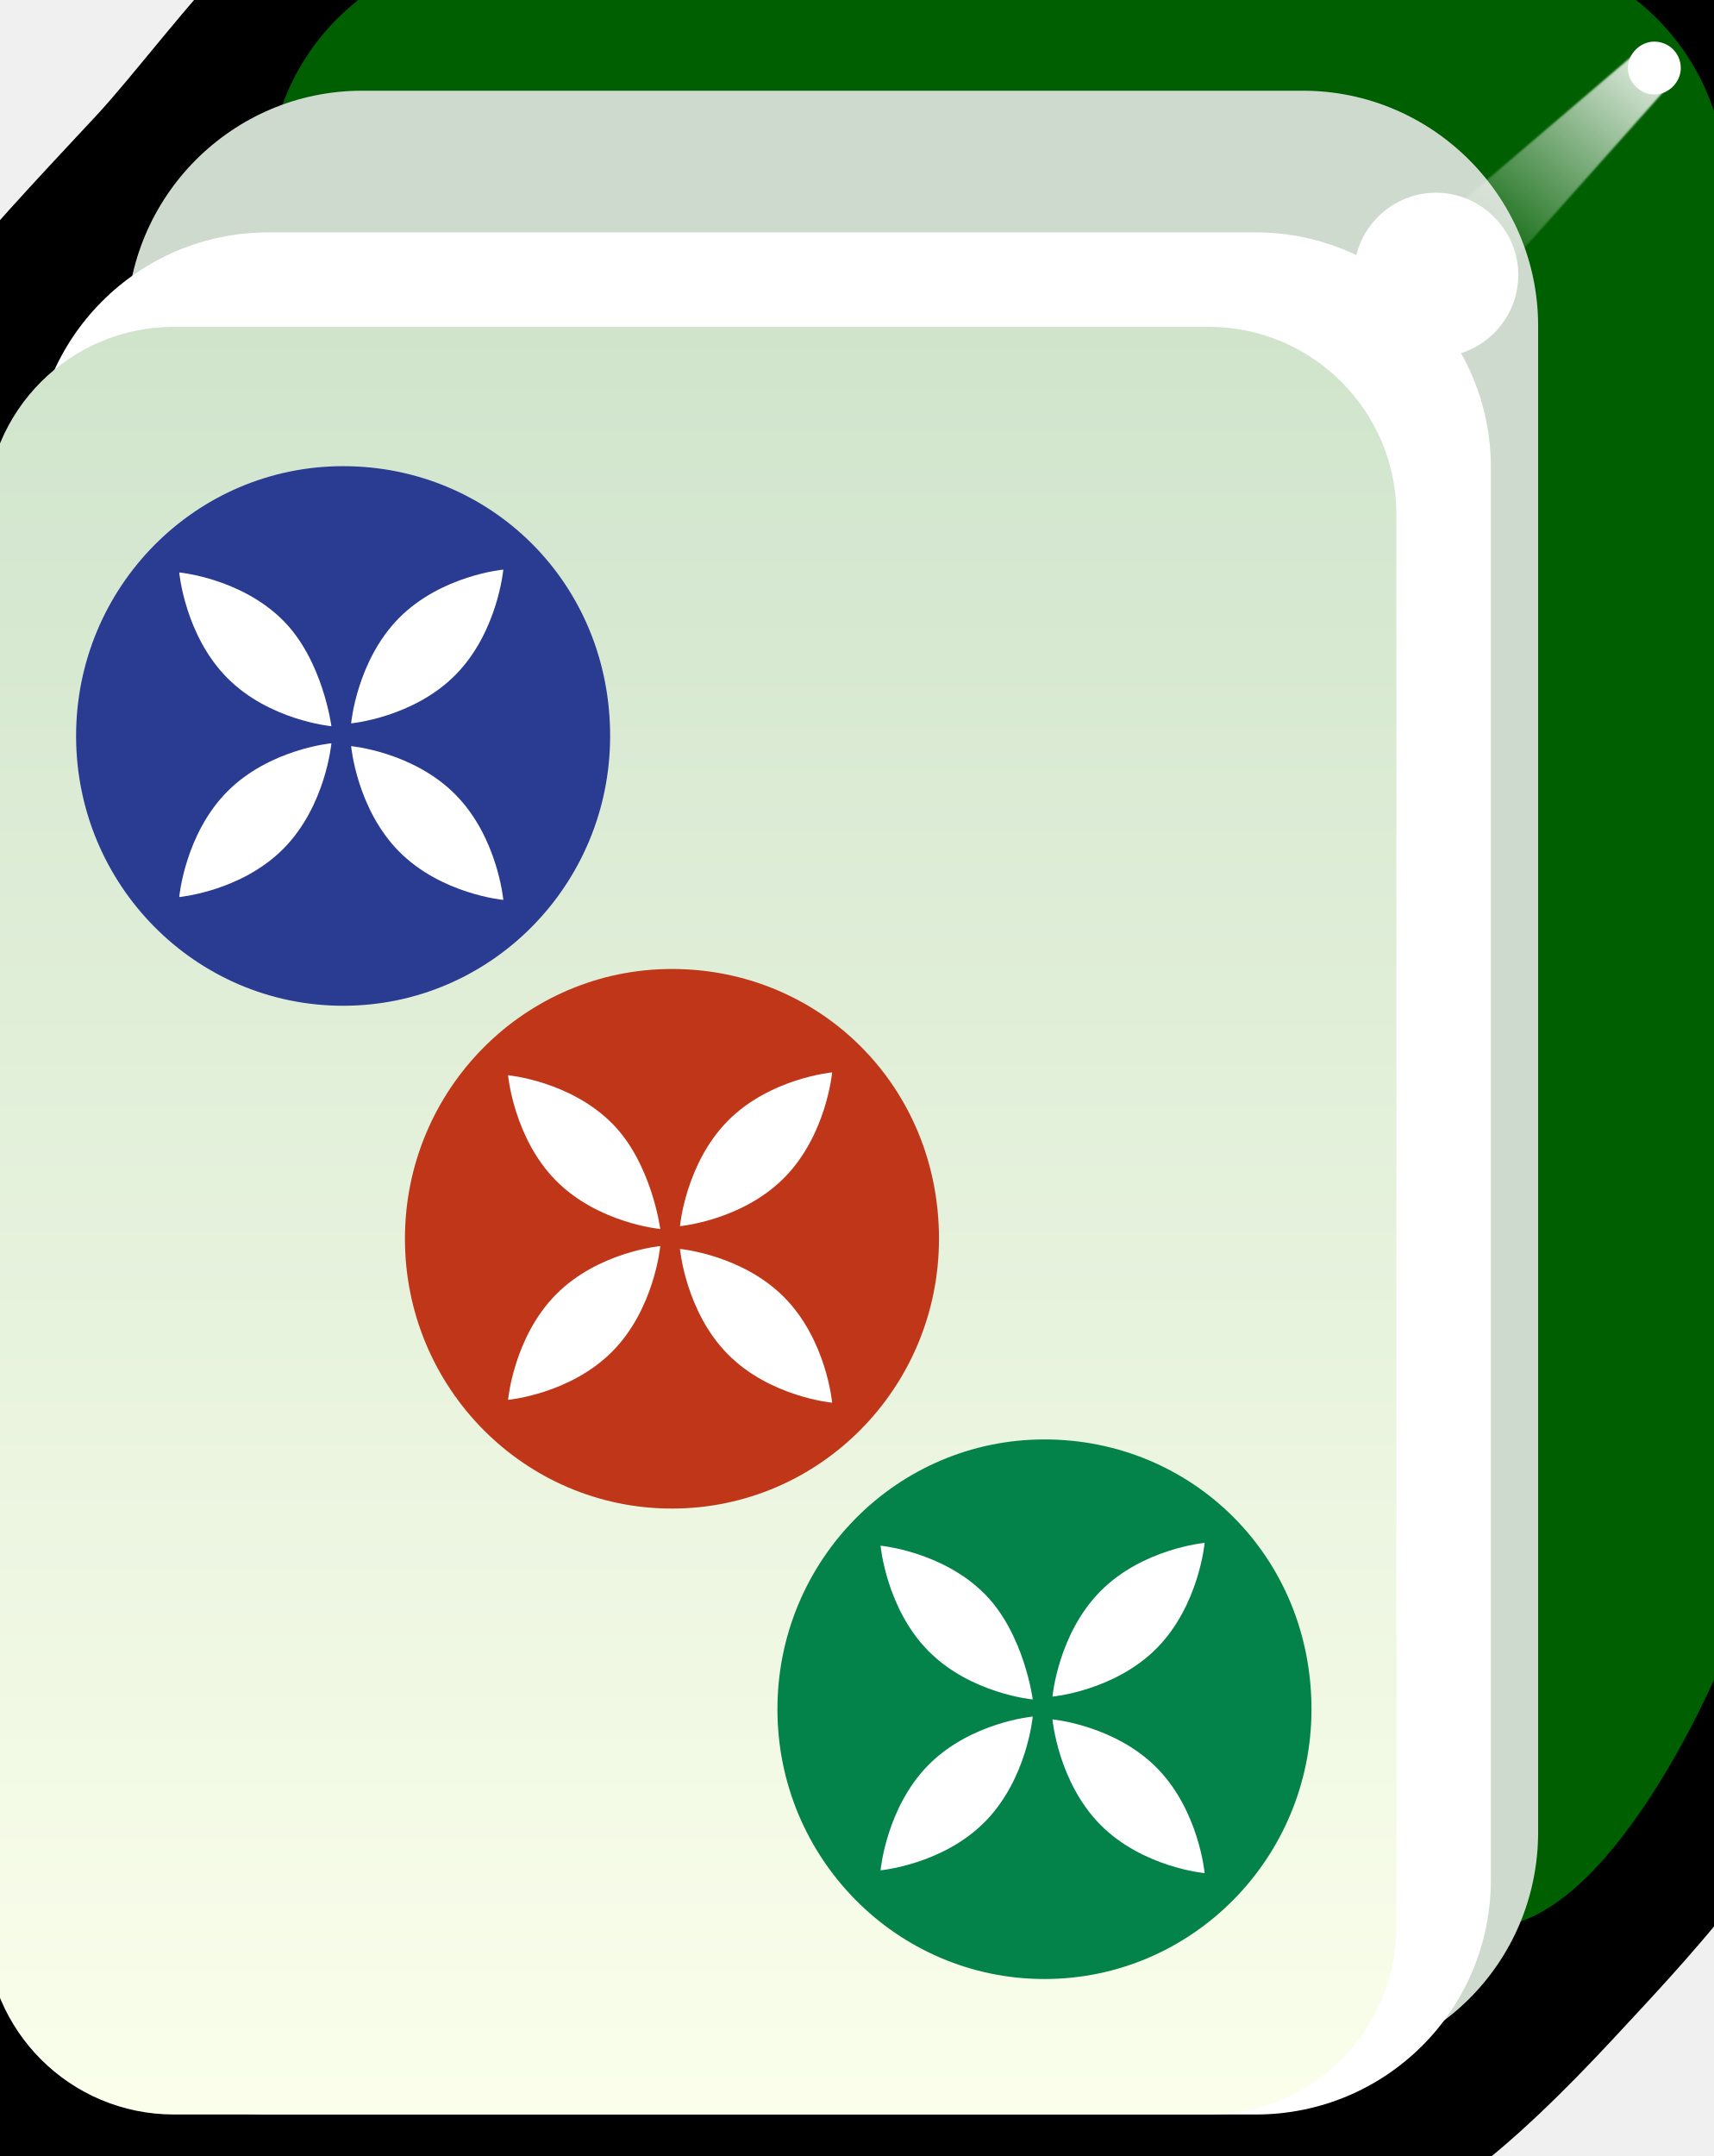
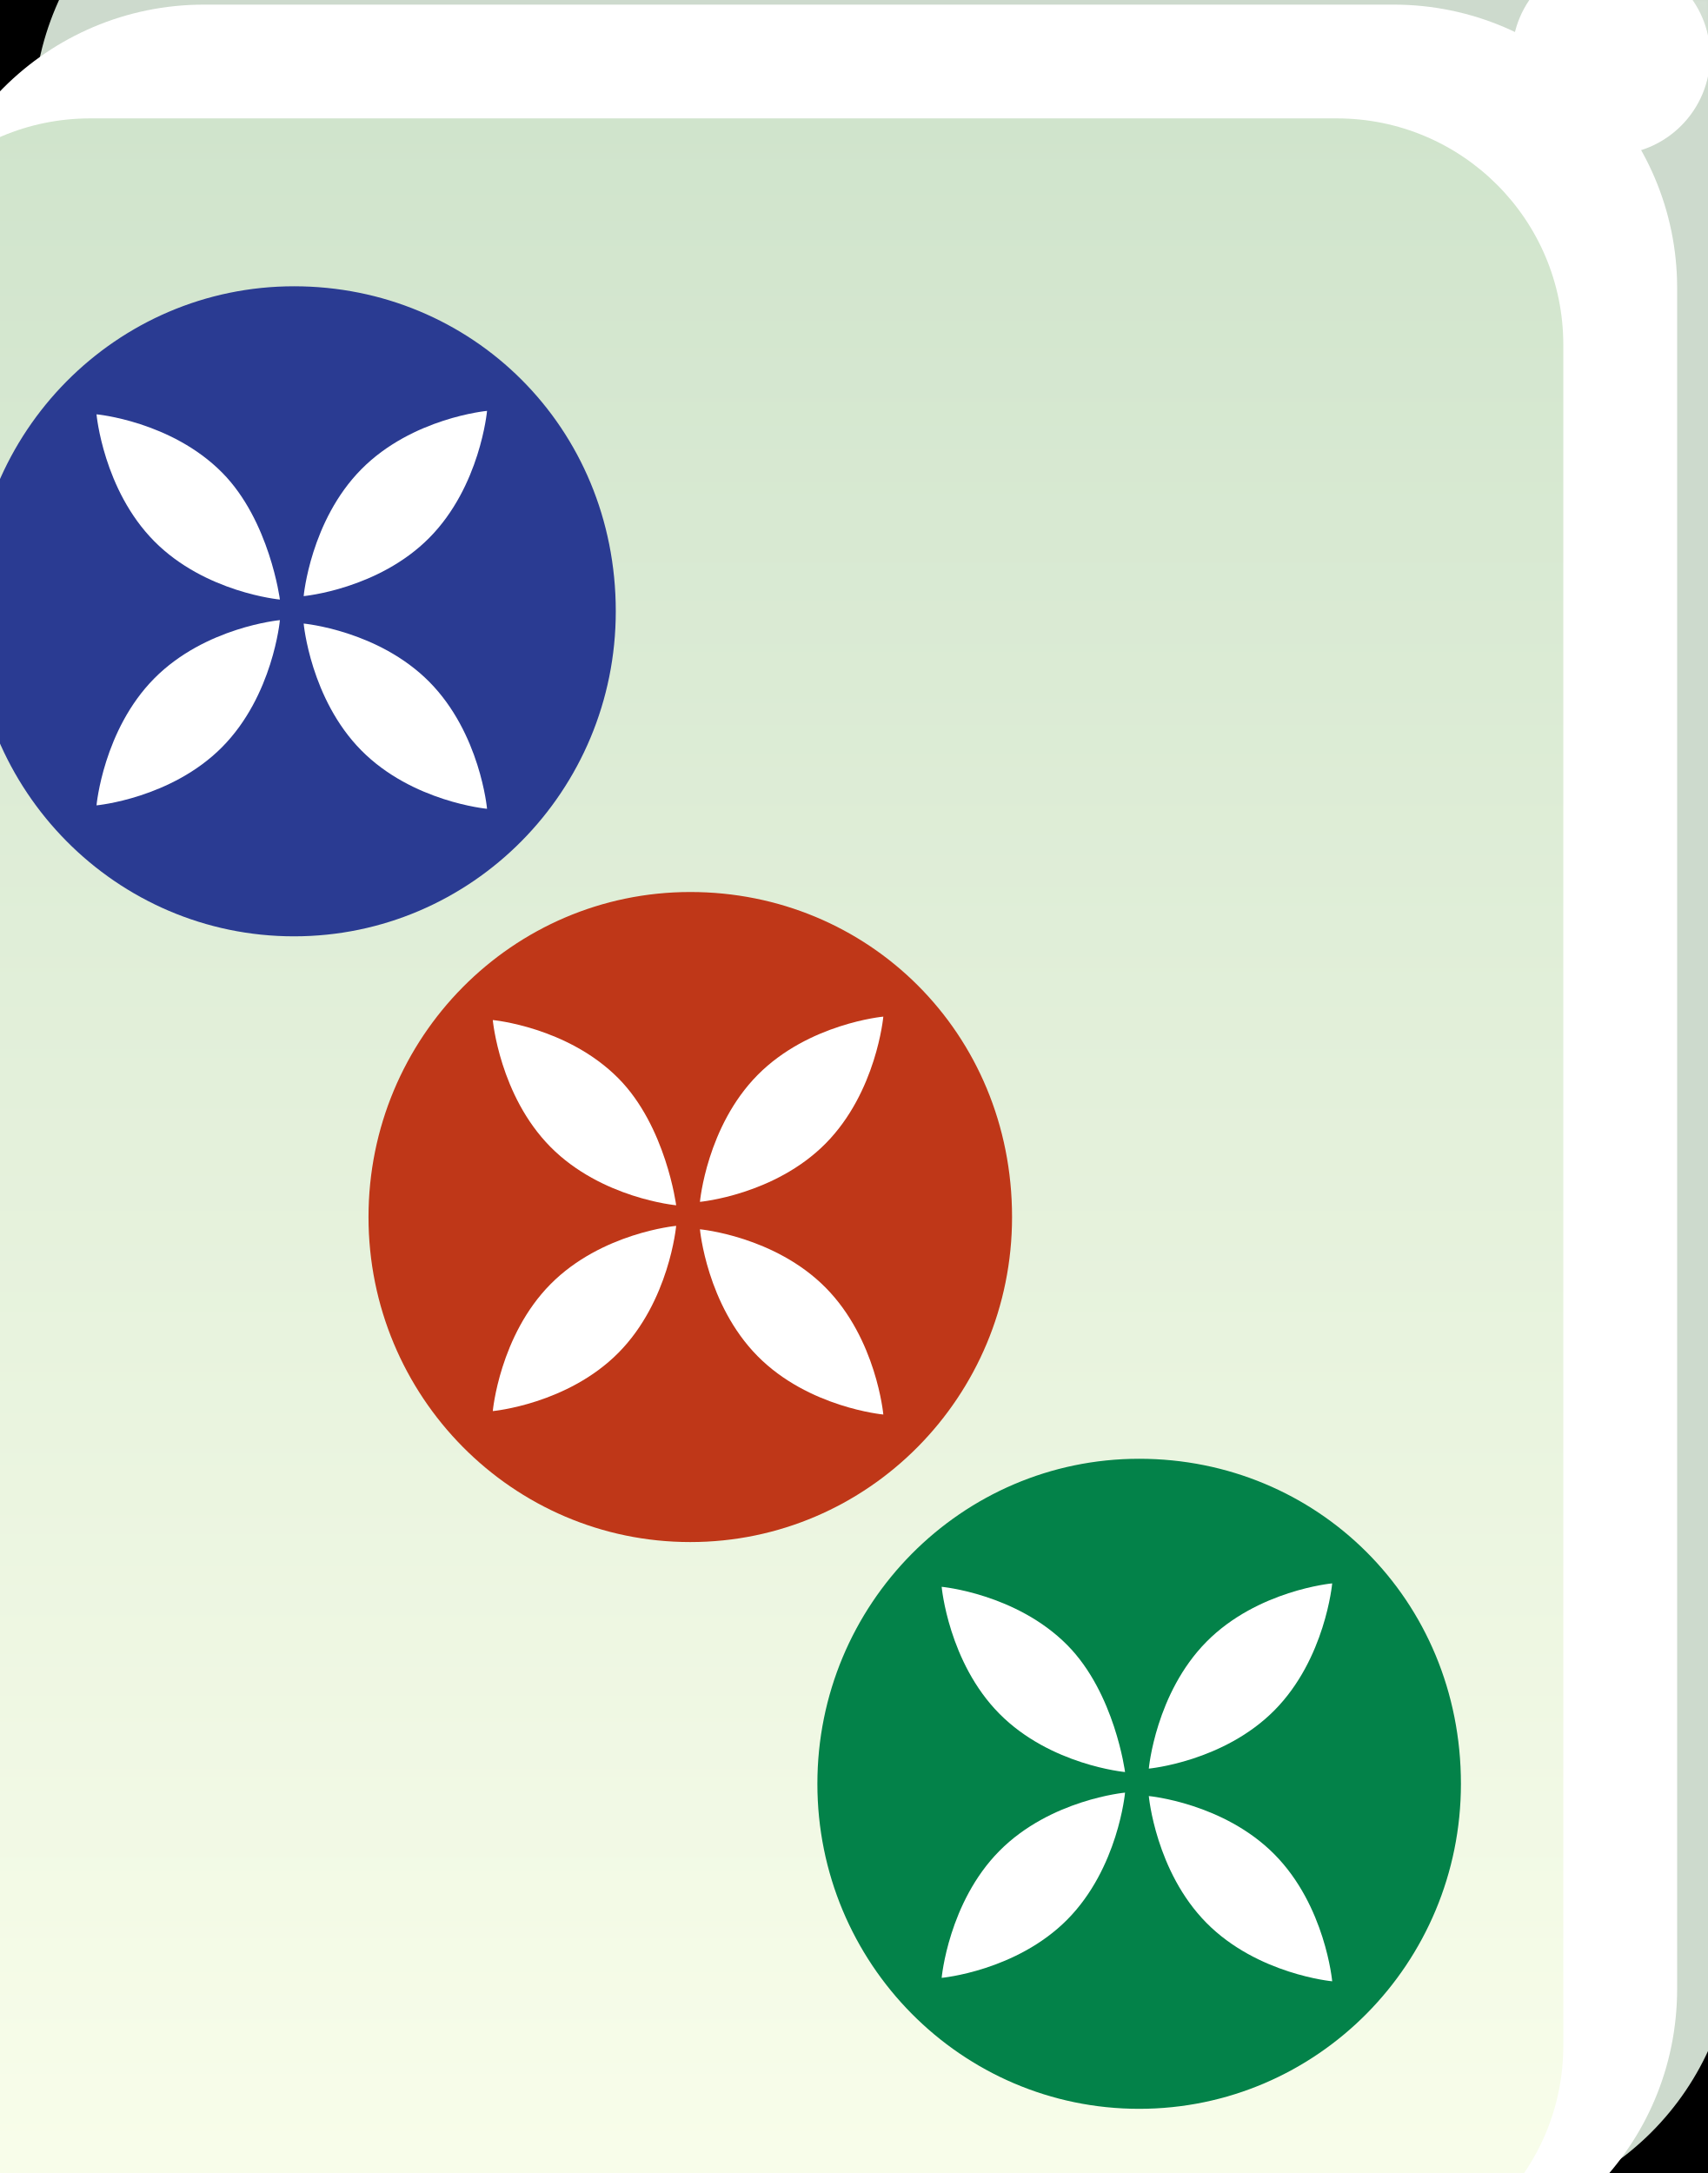
- <svg xmlns="http://www.w3.org/2000/svg" viewBox="-177.2 311.9 181.5 228.3">
+ <svg xmlns="http://www.w3.org/2000/svg" viewBox="-166.7 336.1 150.1 191.0">
  <style type="text/css">
	.st0{enable-background:new    ;}
	.st1{fill:#005F00;}
	.st2{fill:#CDDACD;}
	.st3{fill:#FFFFFF;}
	.st4{fill:url(#rect3008_1_);}
	.st5{filter:url(#filter3970-5);}
	.st6{fill:url(#SVGID_1_);}
	.st7{fill:#BF3718;}
	.st8{fill:#2A3B92;}
	.st9{fill:#038249;}
</style>
  <switch>
    <g>
      <filter width="1.217" height="1.215" y="-0.108" x="-0.109" id="filter3970-5" color-interpolation-filters="sRGB">
        <feGaussianBlur stdDeviation="0.128" id="feGaussianBlur3972-8" />
      </filter>
      <g id="g4146" transform="translate(39.76832,209.7179)">
		</g>
      <g id="g4630" transform="matrix(1.000594,0,0,1,-1.375807,203.4062)" class="st0">
        <g id="g3062">
          <path id="rect4031" d="M-131.2,90.5l46.1,0.2l68.4-0.2c22.9-0.1,36.1,15.9,36.1,40.4v154.6c0,12.3-14,27.7-21.4,35.7      s-22.1,24.3-33.6,24.3h-113c-22.9,0-41.3-5.6-41.3-30.2l-0.3-162.3c0-6.4,17.3-24.3,24.8-32.4C-158,112.6-142.7,90.4-131.2,90.5      L-131.2,90.5z" />
          <path id="rect3767" class="st1" d="M-122.4,103.2h104.5c13.8,0,24.8,11.1,24.9,24.9l0.9,152.4c0,2-12.6,32-25.8,32h-104.5      c-13.8,0-24.9-11.1-24.9-24.9V128.1C-147.3,114.3-136.2,103.2-122.4,103.2L-122.4,103.2z" />
          <path id="rect3861" class="st2" d="M-137.4,118.1h99.6c13.7,0,24.9,11.2,24.9,24.9v159.5c0,13.8-11.1,24.9-24.9,24.9h-99.6      c-13.7,0-24.9-11.2-24.9-24.9V143.1C-162.3,129.3-151.1,118.1-137.4,118.1z" />
          <path id="rect3765" class="st3" d="M-147.3,133.1h104.5c13.7,0,24.9,11.2,24.9,24.9v149.5c0,13.8-11.1,24.9-24.9,24.9h-104.5      c-13.7,0-24.9-11.2-24.9-24.9V158C-172.2,144.3-161.1,133.1-147.3,133.1z" />
          <linearGradient id="rect3008_1_" gradientUnits="userSpaceOnUse" x1="-324.883" y1="569.587" x2="-324.883" y2="531.068" gradientTransform="matrix(4.9807 0 0 -4.9841 1515.62 2981.961)">
            <stop offset="0" style="stop-color:#D0E4CC" />
            <stop offset="1" style="stop-color:#FBFFEC" />
          </linearGradient>
          <path id="rect3008" class="st4" d="M-157.3,143.1h109.5c11,0,19.9,8.9,19.9,19.9v149.5c0,11-8.9,19.9-19.9,19.9h-109.5      c-11,0-19.9-8.9-19.9-19.9V163C-177.2,152-168.3,143.1-157.3,143.1z" />
          <path id="path3932" class="st3" d="M2.2,115.7c0,1.5-1.3,2.8-2.8,2.8s-2.8-1.3-2.8-2.8s1.3-2.8,2.8-2.8S2.2,114.1,2.2,115.7z" />
          <g id="path3936" class="st5">
            <linearGradient id="SVGID_1_" gradientUnits="userSpaceOnUse" x1="-315.771" y1="590.47" x2="-318.887" y2="587.001" gradientTransform="matrix(7.1013 0 0 -6.6887 2243.616 4061.265)">
              <stop offset="0" style="stop-color:#FFFFFF" />
              <stop offset="1" style="stop-color:#FFFFFF;stop-opacity:0" />
            </linearGradient>
            <polygon class="st6" points="-2.8,114.3 -31.6,138.9 -23.4,144.9 1.8,116.6      " />
          </g>
          <path id="path3882" class="st3" d="M-15,137.6c0,4.8-3.9,8.7-8.7,8.7c-4.8,0-8.7-3.9-8.7-8.7c0,0,0,0,0,0c0-4.8,3.9-8.7,8.7-8.7      C-19,128.9-15,132.8-15,137.6C-15,137.6-15,137.6-15,137.6z" />
          <g id="g3383" transform="matrix(0.9924734,0,0,1,-0.3255378,-201.6842)" class="st0">
            <g id="g3897" transform="matrix(4.250727,0,0,4.263967,13.11565,4.29496)">
              <g id="g3911" transform="translate(0,4)">
                <path id="path3899" class="st7" d="M-21.1,98.5c0,3.7-3,6.7-6.7,6.7s-6.7-3-6.7-6.7s3-6.7,6.7-6.7S-21.1,94.7-21.1,98.5z" />
                <g id="g3901" transform="matrix(0.7071068,-0.7071068,0.7071068,0.7071068,-15.7195,21.11227)">
                  <path id="path3903" class="st3" d="M-63.6,46.1c0,0-1.2,1-2.7,1c-1.5,0-2.7-1-2.7-1s1.2-1,2.7-1          C-64.8,45.1-63.6,46.1-63.6,46.1z" />
                  <path id="path3905" class="st3" d="M-62.9,46.1c0,0,1.2-1,2.7-1c1.5,0,2.7,1,2.7,1s-1.2,1-2.7,1S-62.9,46.1-62.9,46.1z" />
                  <path id="path3907" class="st3" d="M-63.3,46.5c0,0,1,1.2,1,2.7c0,1.5-1,2.7-1,2.7s-1-1.2-1-2.7          C-64.3,47.7-63.3,46.5-63.3,46.5z" />
                  <path id="path3909" class="st3" d="M-63.3,45.8c0,0-1-1.2-1-2.7c0-1.5,1-2.7,1-2.7s1,1.2,1,2.7          C-62.3,44.5-63.3,45.8-63.3,45.8z" />
                </g>
              </g>
            </g>
            <g id="g3977" transform="matrix(4.250727,0,0,4.263967,-21.95826,-48.9468)">
              <g id="g3979" transform="translate(0,4)">
                <path id="path3981" class="st8" d="M-21.1,98.5c0,3.7-3,6.7-6.7,6.7s-6.7-3-6.7-6.7s3-6.7,6.7-6.7S-21.1,94.7-21.1,98.5z" />
                <g id="g3983" transform="matrix(0.7071068,-0.7071068,0.7071068,0.7071068,-15.7195,21.11227)">
                  <path id="path3985" class="st3" d="M-63.6,46.1c0,0-1.2,1-2.7,1c-1.5,0-2.7-1-2.7-1s1.2-1,2.7-1          C-64.8,45.1-63.6,46.1-63.6,46.1z" />
                  <path id="path3987" class="st3" d="M-62.9,46.1c0,0,1.2-1,2.7-1s2.7,1,2.7,1s-1.2,1-2.7,1S-62.9,46.1-62.9,46.1z" />
                  <path id="path3989" class="st3" d="M-63.3,46.5c0,0,1,1.2,1,2.7s-1,2.7-1,2.7s-1-1.2-1-2.7S-63.3,46.5-63.3,46.5z" />
                  <path id="path3991" class="st3" d="M-63.3,45.8c0,0-1-1.2-1-2.7c0-1.5,1-2.7,1-2.7s1,1.2,1,2.7          C-62.3,44.5-63.3,45.8-63.3,45.8z" />
                </g>
              </g>
            </g>
            <g id="g3993" transform="matrix(4.250727,0,0,4.263967,52.84538,54.11181)">
              <g id="g3995" transform="translate(0,4)">
                <path id="path3997" class="st9" d="M-21.1,98.5c0,3.7-3,6.7-6.7,6.7s-6.7-3-6.7-6.7s3-6.7,6.7-6.7S-21.1,94.7-21.1,98.5z" />
                <g id="g3999" transform="matrix(0.7071068,-0.7071068,0.7071068,0.7071068,-15.7195,21.11227)">
                  <path id="path4001" class="st3" d="M-63.6,46.1c0,0-1.2,1-2.7,1c-1.5,0-2.7-1-2.7-1s1.2-1,2.7-1          C-64.8,45.1-63.6,46.1-63.6,46.1z" />
                  <path id="path4003" class="st3" d="M-62.9,46.1c0,0,1.2-1,2.7-1c1.5,0,2.7,1,2.7,1s-1.2,1-2.7,1          C-61.7,47.1-62.9,46.1-62.9,46.1z" />
                  <path id="path4005" class="st3" d="M-63.3,46.5c0,0,1,1.2,1,2.7c0,1.5-1,2.7-1,2.7s-1-1.2-1-2.7          C-64.3,47.7-63.3,46.5-63.3,46.5z" />
                  <path id="path4007" class="st3" d="M-63.3,45.8c0,0-1-1.2-1-2.7c0-1.5,1-2.7,1-2.7s1,1.2,1,2.7          C-62.3,44.5-63.3,45.8-63.3,45.8z" />
                </g>
              </g>
            </g>
          </g>
        </g>
      </g>
    </g>
  </switch>
</svg>
